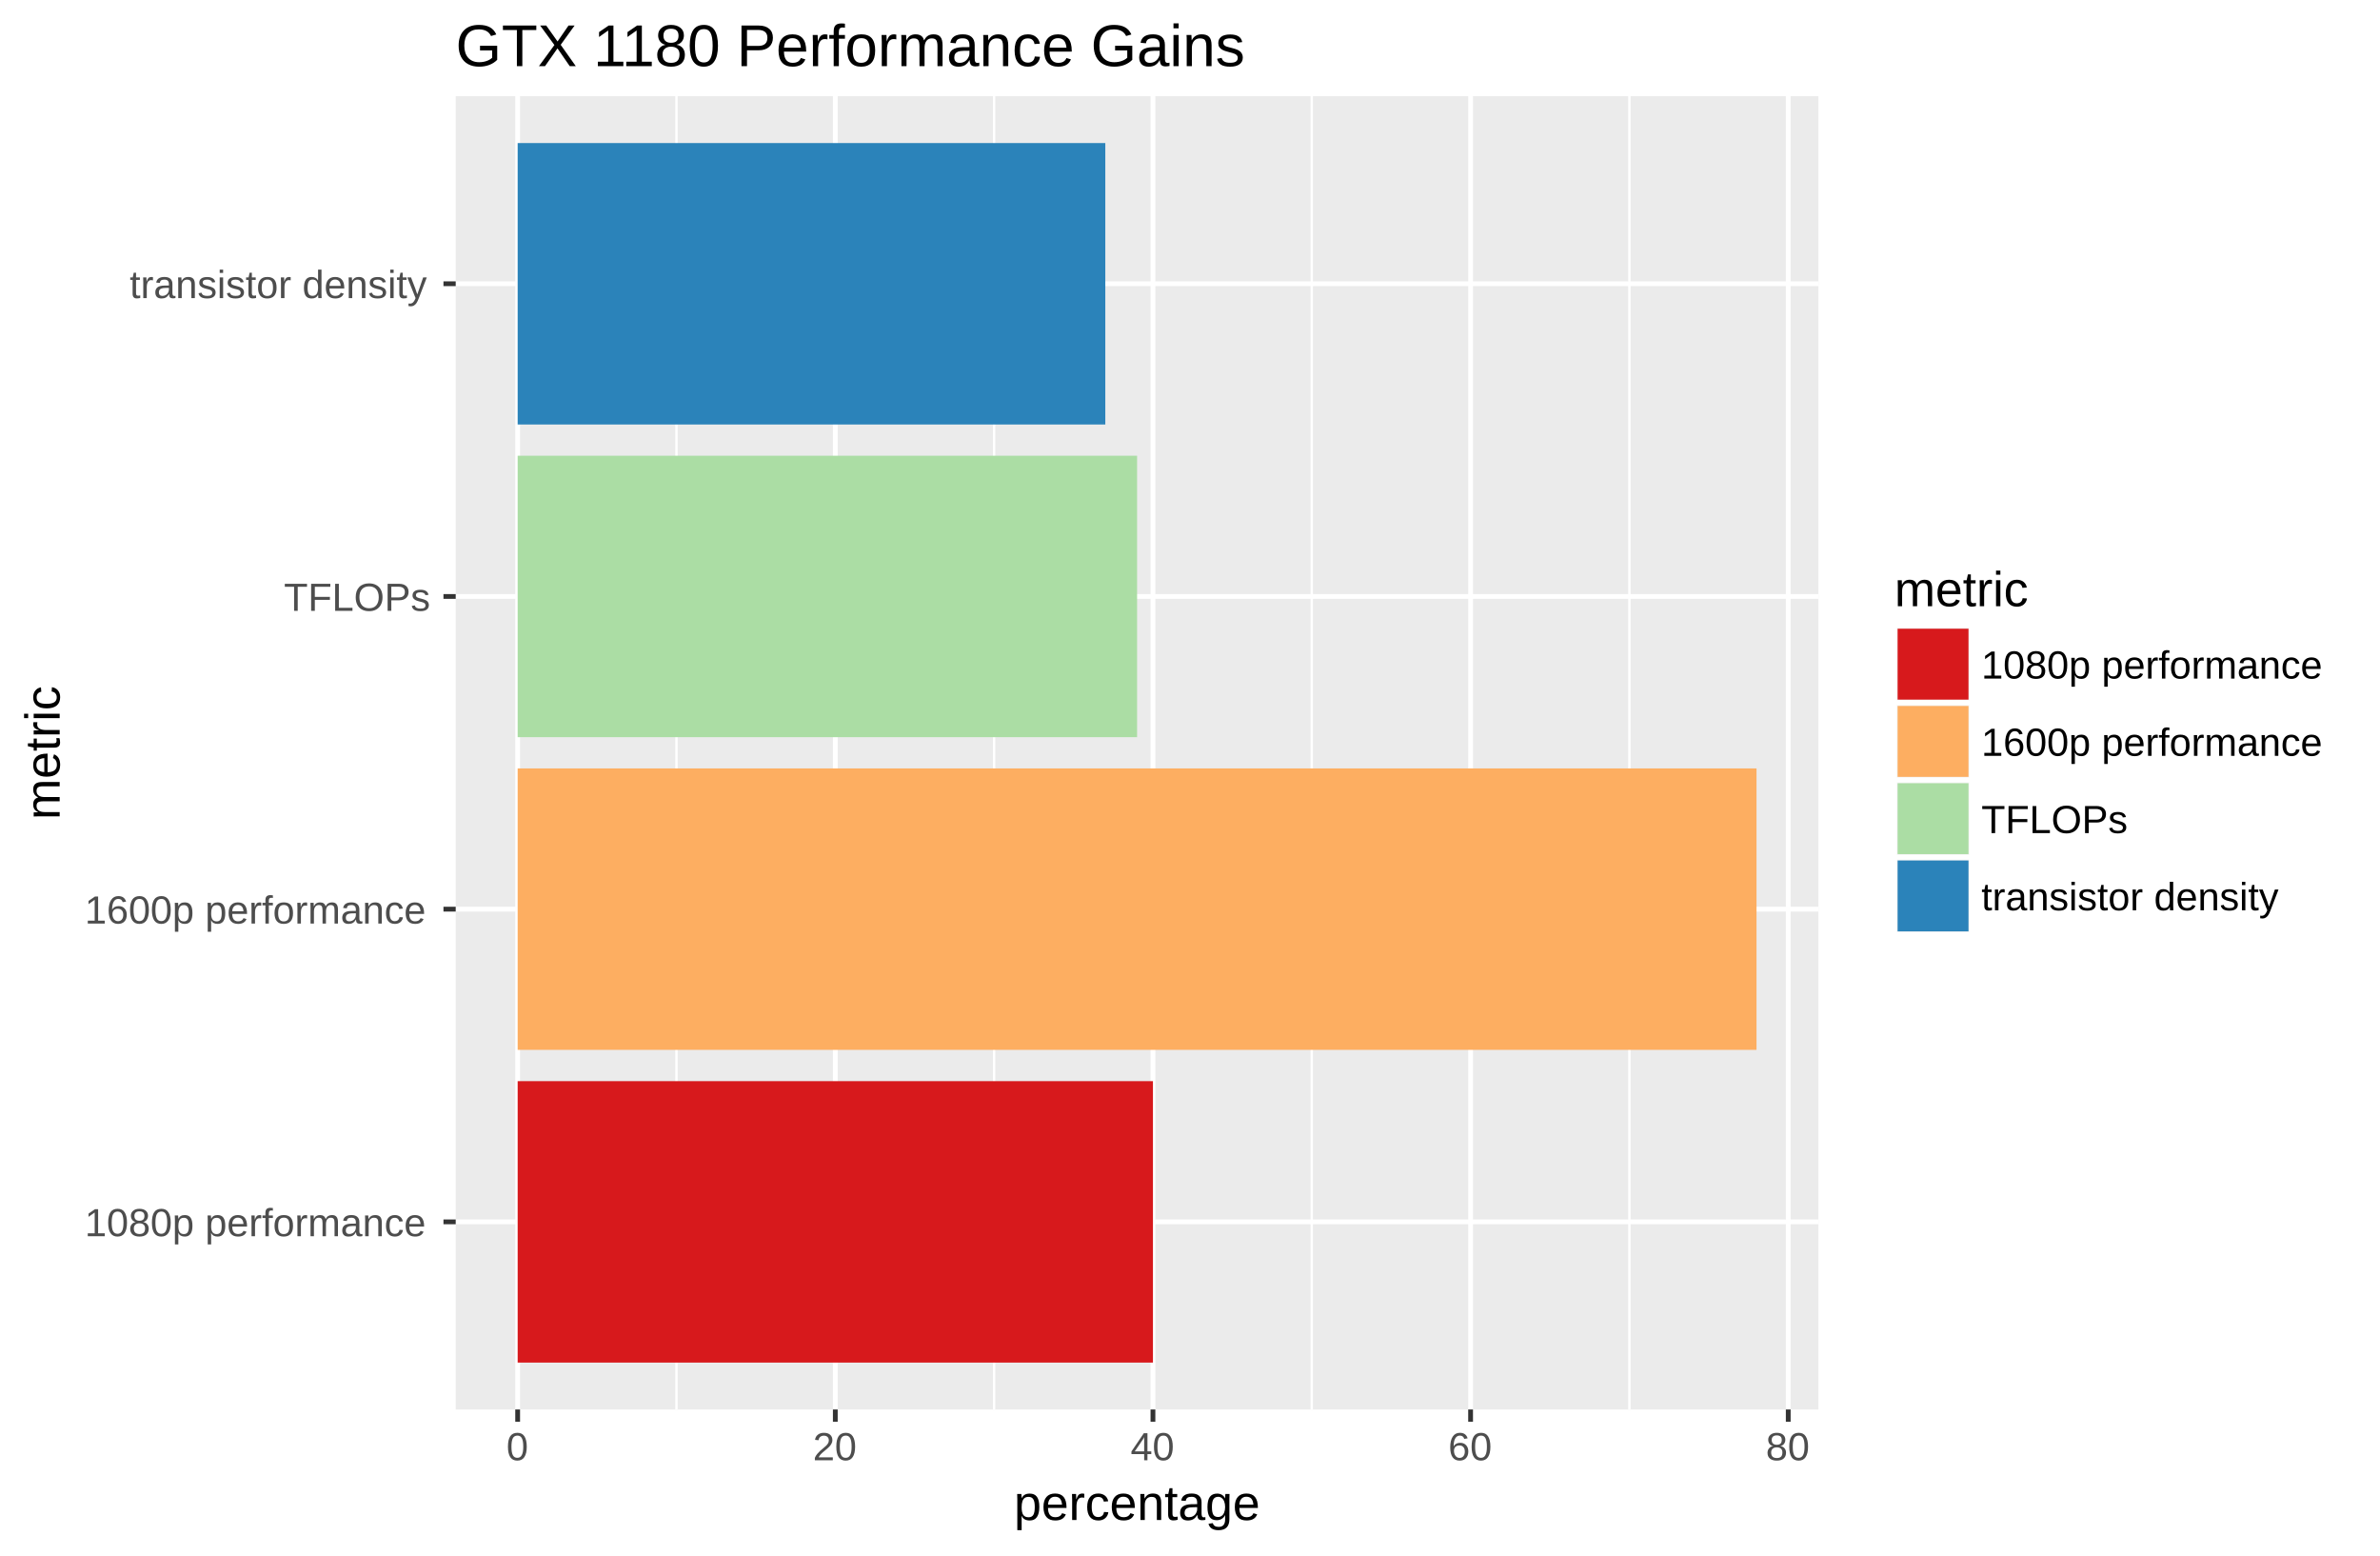
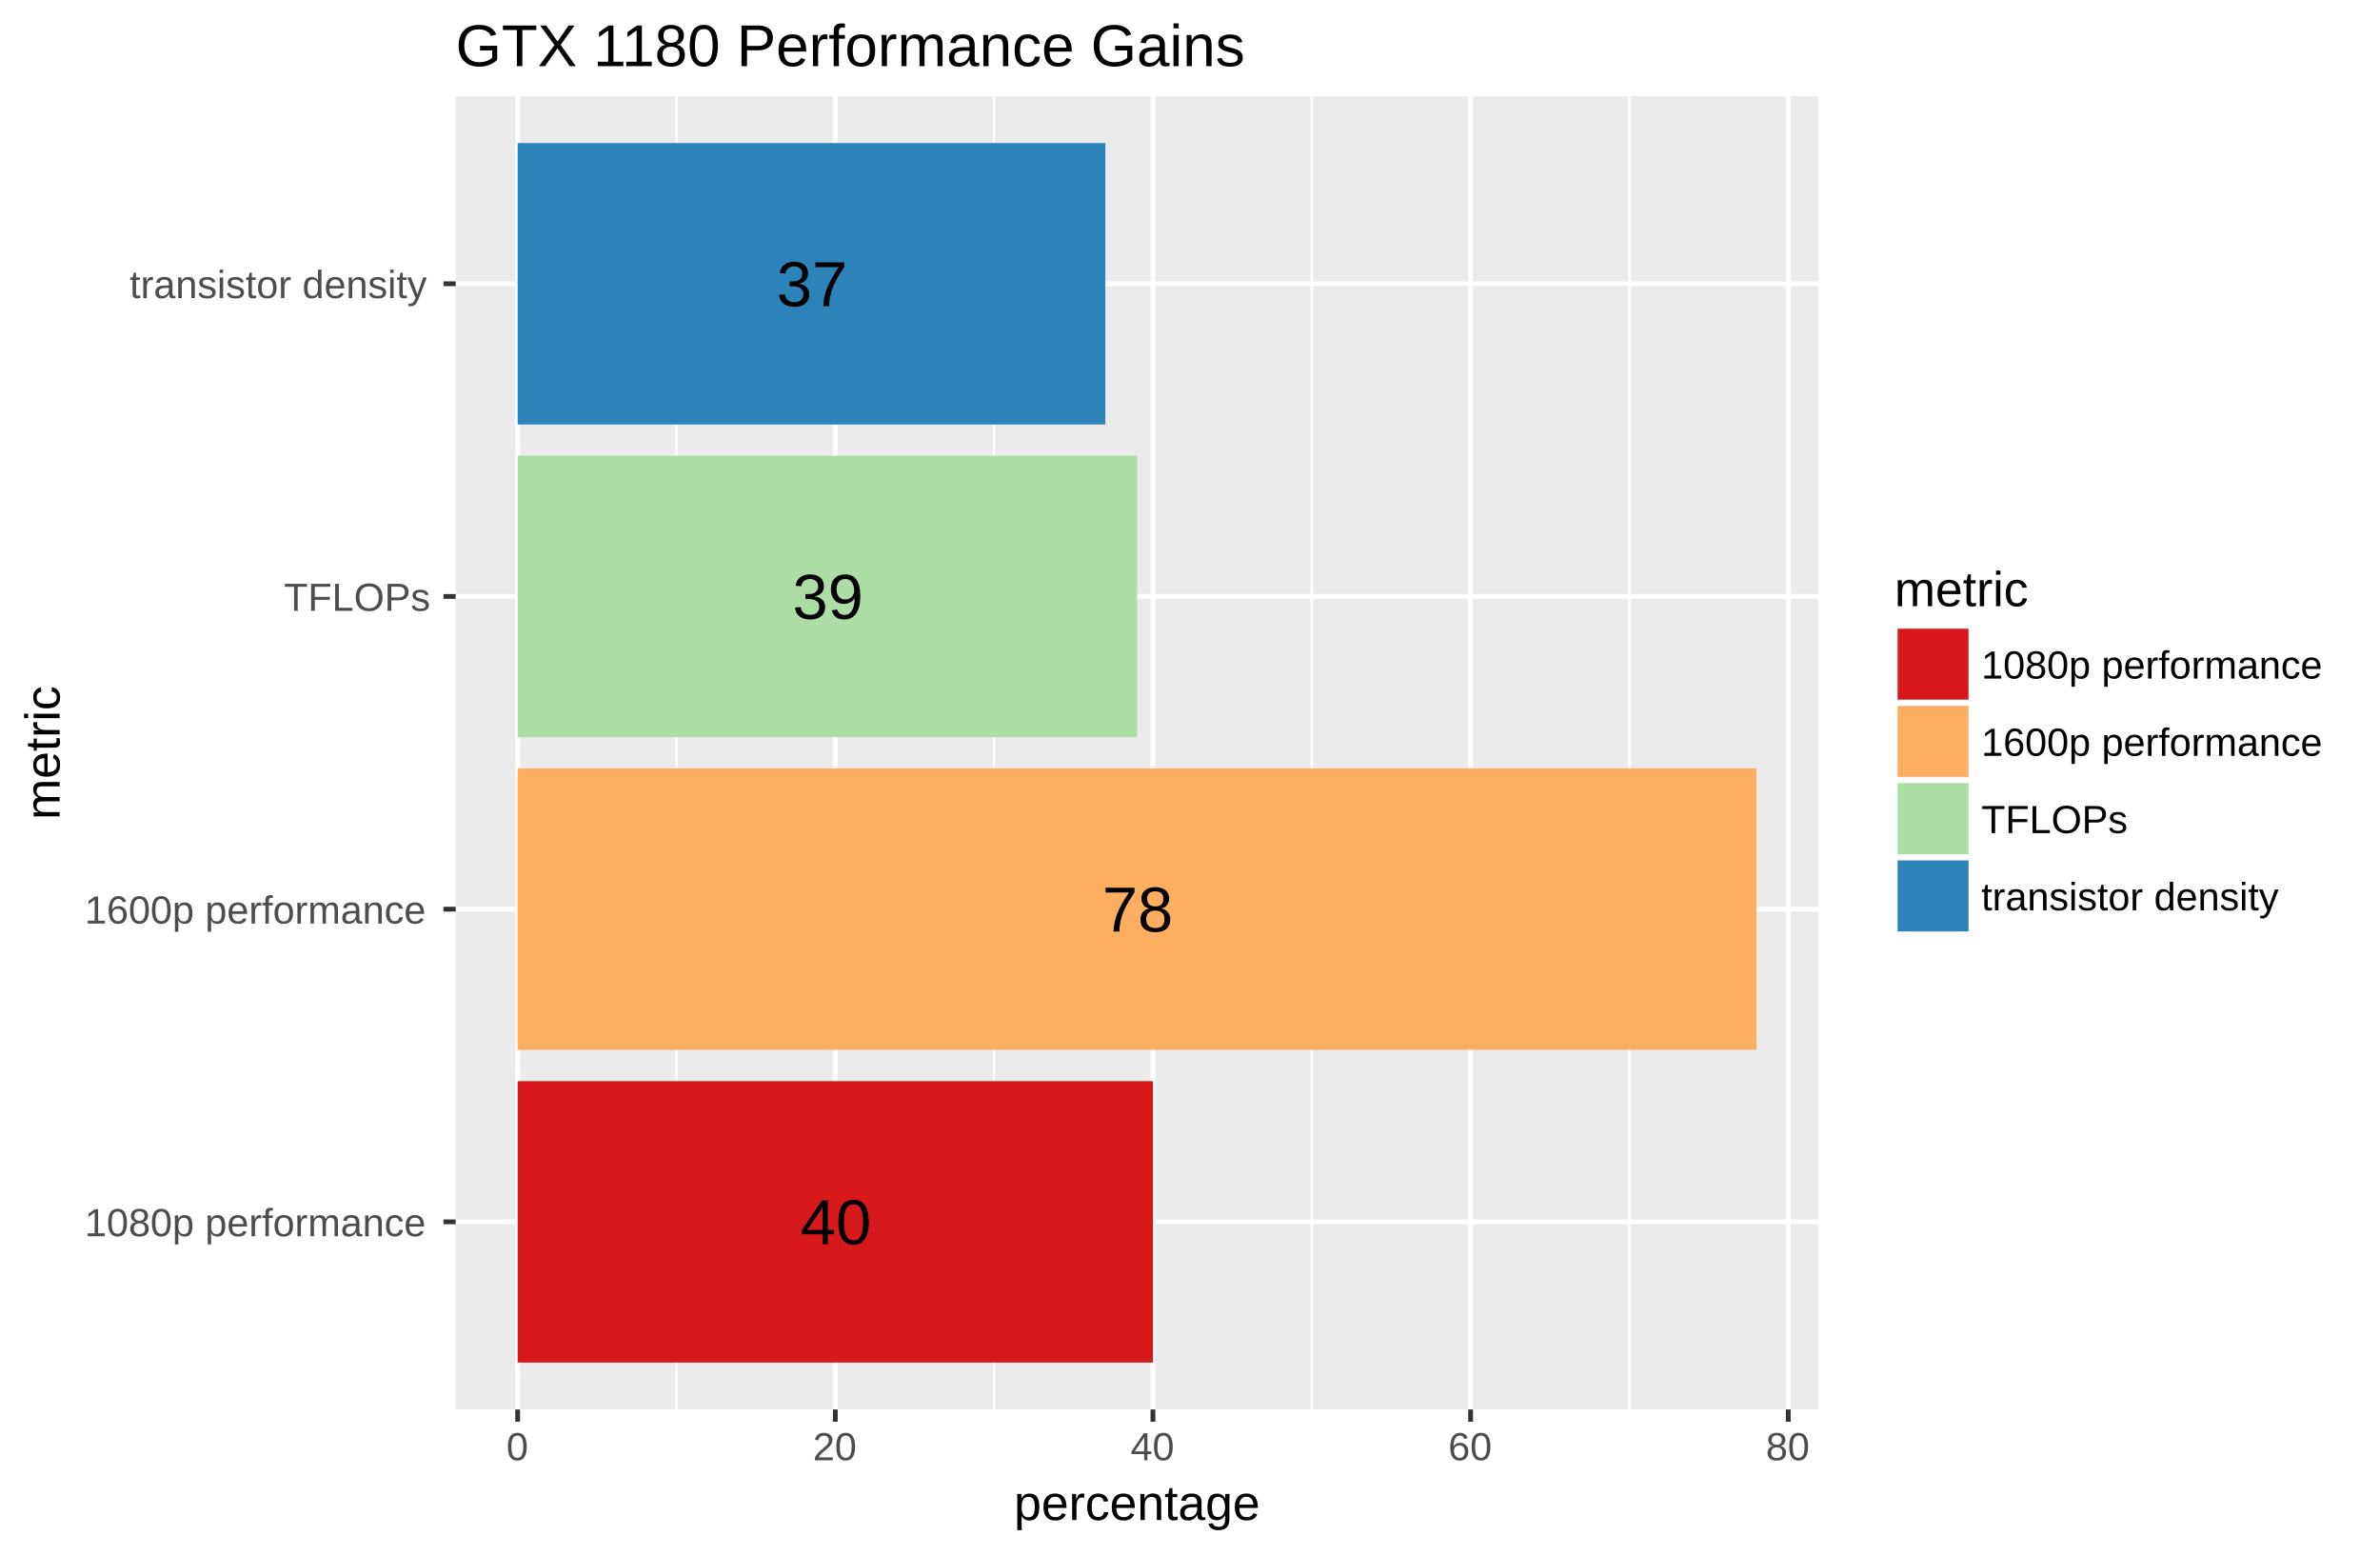
<svg xmlns="http://www.w3.org/2000/svg" viewBox="0 0 532.50 348.00">
  <defs>
    <style type="text/css">
    line, polyline, path, rect, circle {
      fill: none;
      stroke: #000000;
      stroke-linecap: round;
      stroke-linejoin: round;
      stroke-miterlimit: 10.00;
    }
  </style>
  </defs>
  <rect width="100%" height="100%" style="stroke: none; fill: #FFFFFF;" />
  <rect x="-0.00" y="-0.00" width="532.50" height="348.00" style="stroke-width: 1.07; stroke: #FFFFFF; fill: #FFFFFF;" />
  <defs>
    <clipPath id="cpMTAxLjk1N3w0MDYuODUyfDMxNS4yNjZ8MjEuNTA3OQ==">
      <rect x="101.96" y="21.51" width="304.89" height="293.76" />
    </clipPath>
  </defs>
  <rect x="101.96" y="21.51" width="304.89" height="293.76" style="stroke-width: 1.07; stroke: none; fill: #EBEBEB;" clip-path="url(#cpMTAxLjk1N3w0MDYuODUyfDMxNS4yNjZ8MjEuNTA3OQ==)" />
  <polyline points="151.35,315.27 151.35,21.51 " style="stroke-width: 0.53; stroke: #FFFFFF; stroke-linecap: butt;" clip-path="url(#cpMTAxLjk1N3w0MDYuODUyfDMxNS4yNjZ8MjEuNTA3OQ==)" />
  <polyline points="222.42,315.27 222.42,21.51 " style="stroke-width: 0.53; stroke: #FFFFFF; stroke-linecap: butt;" clip-path="url(#cpMTAxLjk1N3w0MDYuODUyfDMxNS4yNjZ8MjEuNTA3OQ==)" />
  <polyline points="293.49,315.27 293.49,21.51 " style="stroke-width: 0.53; stroke: #FFFFFF; stroke-linecap: butt;" clip-path="url(#cpMTAxLjk1N3w0MDYuODUyfDMxNS4yNjZ8MjEuNTA3OQ==)" />
  <polyline points="364.56,315.27 364.56,21.51 " style="stroke-width: 0.53; stroke: #FFFFFF; stroke-linecap: butt;" clip-path="url(#cpMTAxLjk1N3w0MDYuODUyfDMxNS4yNjZ8MjEuNTA3OQ==)" />
  <polyline points="101.96,273.30 406.85,273.30 " style="stroke-width: 1.07; stroke: #FFFFFF; stroke-linecap: butt;" clip-path="url(#cpMTAxLjk1N3w0MDYuODUyfDMxNS4yNjZ8MjEuNTA3OQ==)" />
  <polyline points="101.96,203.36 406.85,203.36 " style="stroke-width: 1.07; stroke: #FFFFFF; stroke-linecap: butt;" clip-path="url(#cpMTAxLjk1N3w0MDYuODUyfDMxNS4yNjZ8MjEuNTA3OQ==)" />
  <polyline points="101.96,133.42 406.85,133.42 " style="stroke-width: 1.07; stroke: #FFFFFF; stroke-linecap: butt;" clip-path="url(#cpMTAxLjk1N3w0MDYuODUyfDMxNS4yNjZ8MjEuNTA3OQ==)" />
  <polyline points="101.96,63.47 406.85,63.47 " style="stroke-width: 1.07; stroke: #FFFFFF; stroke-linecap: butt;" clip-path="url(#cpMTAxLjk1N3w0MDYuODUyfDMxNS4yNjZ8MjEuNTA3OQ==)" />
  <polyline points="115.82,315.27 115.82,21.51 " style="stroke-width: 1.07; stroke: #FFFFFF; stroke-linecap: butt;" clip-path="url(#cpMTAxLjk1N3w0MDYuODUyfDMxNS4yNjZ8MjEuNTA3OQ==)" />
  <polyline points="186.89,315.27 186.89,21.51 " style="stroke-width: 1.07; stroke: #FFFFFF; stroke-linecap: butt;" clip-path="url(#cpMTAxLjk1N3w0MDYuODUyfDMxNS4yNjZ8MjEuNTA3OQ==)" />
  <polyline points="257.96,315.27 257.96,21.51 " style="stroke-width: 1.07; stroke: #FFFFFF; stroke-linecap: butt;" clip-path="url(#cpMTAxLjk1N3w0MDYuODUyfDMxNS4yNjZ8MjEuNTA3OQ==)" />
  <polyline points="329.03,315.27 329.03,21.51 " style="stroke-width: 1.07; stroke: #FFFFFF; stroke-linecap: butt;" clip-path="url(#cpMTAxLjk1N3w0MDYuODUyfDMxNS4yNjZ8MjEuNTA3OQ==)" />
  <polyline points="400.10,315.27 400.10,21.51 " style="stroke-width: 1.07; stroke: #FFFFFF; stroke-linecap: butt;" clip-path="url(#cpMTAxLjk1N3w0MDYuODUyfDMxNS4yNjZ8MjEuNTA3OQ==)" />
  <rect x="115.82" y="241.83" width="142.14" height="62.95" style="stroke-width: 1.07; stroke: none; stroke-linecap: butt; fill: #D7191C;" clip-path="url(#cpMTAxLjk1N3w0MDYuODUyfDMxNS4yNjZ8MjEuNTA3OQ==)" />
  <rect x="115.82" y="171.88" width="277.18" height="62.95" style="stroke-width: 1.07; stroke: none; stroke-linecap: butt; fill: #FDAE61;" clip-path="url(#cpMTAxLjk1N3w0MDYuODUyfDMxNS4yNjZ8MjEuNTA3OQ==)" />
  <rect x="115.82" y="101.94" width="138.59" height="62.95" style="stroke-width: 1.07; stroke: none; stroke-linecap: butt; fill: #ABDDA4;" clip-path="url(#cpMTAxLjk1N3w0MDYuODUyfDMxNS4yNjZ8MjEuNTA3OQ==)" />
  <rect x="115.82" y="32.00" width="131.48" height="62.95" style="stroke-width: 1.07; stroke: none; stroke-linecap: butt; fill: #2B83BA;" clip-path="url(#cpMTAxLjk1N3w0MDYuODUyfDMxNS4yNjZ8MjEuNTA3OQ==)" />
+   <g clip-path="url(#cpMTAxLjk1N3w0MDYuODUyfDMxNS4yNjZ8MjEuNTA3OQ==)">
+     <text x="179.10" y="278.31" style="font-size: 14.23px; font-family: Arial;" textLength="15.57px" lengthAdjust="spacingAndGlyphs">40</text>
+   </g>
+   <g clip-path="url(#cpMTAxLjk1N3w0MDYuODUyfDMxNS4yNjZ8MjEuNTA3OQ==)">
+     <text x="246.62" y="208.37" style="font-size: 14.23px; font-family: Arial;" textLength="15.57px" lengthAdjust="spacingAndGlyphs">78</text>
+   </g>
+   <g clip-path="url(#cpMTAxLjk1N3w0MDYuODUyfDMxNS4yNjZ8MjEuNTA3OQ==)">
+     <text x="177.32" y="138.42" style="font-size: 14.23px; font-family: Arial;" textLength="15.57px" lengthAdjust="spacingAndGlyphs">39</text>
+   </g>
+   <g clip-path="url(#cpMTAxLjk1N3w0MDYuODUyfDMxNS4yNjZ8MjEuNTA3OQ==)">
+     <text x="173.77" y="68.48" style="font-size: 14.23px; font-family: Arial;" textLength="15.57px" lengthAdjust="spacingAndGlyphs">37</text>
+   </g>
  <defs>
    <clipPath id="cpMHw1MzIuNXwzNDh8MA==">
      <rect x="0.00" y="0.00" width="532.50" height="348.00" />
    </clipPath>
  </defs>
  <g clip-path="url(#cpMHw1MzIuNXwzNDh8MA==)">
    <text x="18.97" y="276.52" style="font-size: 8.80px; fill: #4D4D4D; font-family: Arial;" textLength="78.05px" lengthAdjust="spacingAndGlyphs">1080p performance</text>
  </g>
  <g clip-path="url(#cpMHw1MzIuNXwzNDh8MA==)">
    <text x="18.97" y="206.58" style="font-size: 8.80px; fill: #4D4D4D; font-family: Arial;" textLength="78.05px" lengthAdjust="spacingAndGlyphs">1600p performance</text>
  </g>
  <g clip-path="url(#cpMHw1MzIuNXwzNDh8MA==)">
    <text x="63.52" y="136.63" style="font-size: 8.80px; fill: #4D4D4D; font-family: Arial;" textLength="33.50px" lengthAdjust="spacingAndGlyphs">TFLOPs</text>
  </g>
  <g clip-path="url(#cpMHw1MzIuNXwzNDh8MA==)">
    <text x="29.00" y="66.69" style="font-size: 8.80px; fill: #4D4D4D; font-family: Arial;" textLength="68.03px" lengthAdjust="spacingAndGlyphs">transistor density</text>
  </g>
  <polyline points="99.22,273.30 101.96,273.30 " style="stroke-width: 1.07; stroke: #333333; stroke-linecap: butt;" clip-path="url(#cpMHw1MzIuNXwzNDh8MA==)" />
  <polyline points="99.22,203.36 101.96,203.36 " style="stroke-width: 1.07; stroke: #333333; stroke-linecap: butt;" clip-path="url(#cpMHw1MzIuNXwzNDh8MA==)" />
  <polyline points="99.22,133.42 101.96,133.42 " style="stroke-width: 1.07; stroke: #333333; stroke-linecap: butt;" clip-path="url(#cpMHw1MzIuNXwzNDh8MA==)" />
  <polyline points="99.22,63.47 101.96,63.47 " style="stroke-width: 1.07; stroke: #333333; stroke-linecap: butt;" clip-path="url(#cpMHw1MzIuNXwzNDh8MA==)" />
  <polyline points="115.82,318.01 115.82,315.27 " style="stroke-width: 1.07; stroke: #333333; stroke-linecap: butt;" clip-path="url(#cpMHw1MzIuNXwzNDh8MA==)" />
  <polyline points="186.89,318.01 186.89,315.27 " style="stroke-width: 1.07; stroke: #333333; stroke-linecap: butt;" clip-path="url(#cpMHw1MzIuNXwzNDh8MA==)" />
  <polyline points="257.96,318.01 257.96,315.27 " style="stroke-width: 1.07; stroke: #333333; stroke-linecap: butt;" clip-path="url(#cpMHw1MzIuNXwzNDh8MA==)" />
  <polyline points="329.03,318.01 329.03,315.27 " style="stroke-width: 1.07; stroke: #333333; stroke-linecap: butt;" clip-path="url(#cpMHw1MzIuNXwzNDh8MA==)" />
  <polyline points="400.10,318.01 400.10,315.27 " style="stroke-width: 1.07; stroke: #333333; stroke-linecap: butt;" clip-path="url(#cpMHw1MzIuNXwzNDh8MA==)" />
  <g clip-path="url(#cpMHw1MzIuNXwzNDh8MA==)">
    <text x="113.31" y="326.63" style="font-size: 8.80px; fill: #4D4D4D; font-family: Arial;" textLength="5.01px" lengthAdjust="spacingAndGlyphs">0</text>
  </g>
  <g clip-path="url(#cpMHw1MzIuNXwzNDh8MA==)">
    <text x="181.88" y="326.63" style="font-size: 8.80px; fill: #4D4D4D; font-family: Arial;" textLength="10.01px" lengthAdjust="spacingAndGlyphs">20</text>
  </g>
  <g clip-path="url(#cpMHw1MzIuNXwzNDh8MA==)">
    <text x="252.95" y="326.63" style="font-size: 8.80px; fill: #4D4D4D; font-family: Arial;" textLength="10.01px" lengthAdjust="spacingAndGlyphs">40</text>
  </g>
  <g clip-path="url(#cpMHw1MzIuNXwzNDh8MA==)">
    <text x="324.02" y="326.63" style="font-size: 8.80px; fill: #4D4D4D; font-family: Arial;" textLength="10.01px" lengthAdjust="spacingAndGlyphs">60</text>
  </g>
  <g clip-path="url(#cpMHw1MzIuNXwzNDh8MA==)">
    <text x="395.09" y="326.63" style="font-size: 8.80px; fill: #4D4D4D; font-family: Arial;" textLength="10.01px" lengthAdjust="spacingAndGlyphs">80</text>
  </g>
  <g clip-path="url(#cpMHw1MzIuNXwzNDh8MA==)">
    <text x="226.88" y="339.99" style="font-size: 11.00px; font-family: Arial;" textLength="55.04px" lengthAdjust="spacingAndGlyphs">percentage</text>
  </g>
  <g clip-path="url(#cpMHw1MzIuNXwzNDh8MA==)">
    <text transform="translate(13.35,183.36) rotate(-90)" style="font-size: 11.00px; font-family: Arial;" textLength="29.94px" lengthAdjust="spacingAndGlyphs">metric</text>
  </g>
  <rect x="418.19" y="122.06" width="108.83" height="92.65" style="stroke-width: 1.07; stroke: none; fill: #FFFFFF;" clip-path="url(#cpMHw1MzIuNXwzNDh8MA==)" />
  <g clip-path="url(#cpMHw1MzIuNXwzNDh8MA==)">
    <text x="423.86" y="135.60" style="font-size: 11.00px; font-family: Arial;" textLength="29.94px" lengthAdjust="spacingAndGlyphs">metric</text>
  </g>
  <rect x="423.86" y="139.92" width="17.28" height="17.28" style="stroke-width: 1.07; stroke: #FFFFFF; fill: #F2F2F2;" clip-path="url(#cpMHw1MzIuNXwzNDh8MA==)" />
  <rect x="424.57" y="140.63" width="15.86" height="15.86" style="stroke-width: 1.07; stroke: none; stroke-linejoin: miter; fill: #D7191C;" clip-path="url(#cpMHw1MzIuNXwzNDh8MA==)" />
  <rect x="423.86" y="157.20" width="17.28" height="17.28" style="stroke-width: 1.07; stroke: #FFFFFF; fill: #F2F2F2;" clip-path="url(#cpMHw1MzIuNXwzNDh8MA==)" />
  <rect x="424.57" y="157.91" width="15.86" height="15.86" style="stroke-width: 1.07; stroke: none; stroke-linejoin: miter; fill: #FDAE61;" clip-path="url(#cpMHw1MzIuNXwzNDh8MA==)" />
  <rect x="423.86" y="174.48" width="17.28" height="17.28" style="stroke-width: 1.07; stroke: #FFFFFF; fill: #F2F2F2;" clip-path="url(#cpMHw1MzIuNXwzNDh8MA==)" />
  <rect x="424.57" y="175.19" width="15.86" height="15.86" style="stroke-width: 1.07; stroke: none; stroke-linejoin: miter; fill: #ABDDA4;" clip-path="url(#cpMHw1MzIuNXwzNDh8MA==)" />
  <rect x="423.86" y="191.76" width="17.28" height="17.28" style="stroke-width: 1.07; stroke: #FFFFFF; fill: #F2F2F2;" clip-path="url(#cpMHw1MzIuNXwzNDh8MA==)" />
  <rect x="424.57" y="192.47" width="15.86" height="15.86" style="stroke-width: 1.07; stroke: none; stroke-linejoin: miter; fill: #2B83BA;" clip-path="url(#cpMHw1MzIuNXwzNDh8MA==)" />
  <g clip-path="url(#cpMHw1MzIuNXwzNDh8MA==)">
    <text x="443.30" y="151.78" style="font-size: 8.80px; font-family: Arial;" textLength="78.05px" lengthAdjust="spacingAndGlyphs">1080p performance</text>
  </g>
  <g clip-path="url(#cpMHw1MzIuNXwzNDh8MA==)">
    <text x="443.30" y="169.06" style="font-size: 8.80px; font-family: Arial;" textLength="78.05px" lengthAdjust="spacingAndGlyphs">1600p performance</text>
  </g>
  <g clip-path="url(#cpMHw1MzIuNXwzNDh8MA==)">
    <text x="443.30" y="186.34" style="font-size: 8.80px; font-family: Arial;" textLength="33.50px" lengthAdjust="spacingAndGlyphs">TFLOPs</text>
  </g>
  <g clip-path="url(#cpMHw1MzIuNXwzNDh8MA==)">
    <text x="443.30" y="203.62" style="font-size: 8.80px; font-family: Arial;" textLength="68.03px" lengthAdjust="spacingAndGlyphs">transistor density</text>
  </g>
  <g clip-path="url(#cpMHw1MzIuNXwzNDh8MA==)">
    <text x="101.96" y="14.79" style="font-size: 13.20px; font-family: Arial;" textLength="174.86px" lengthAdjust="spacingAndGlyphs">GTX 1180 Performance Gains</text>
  </g>
</svg>
